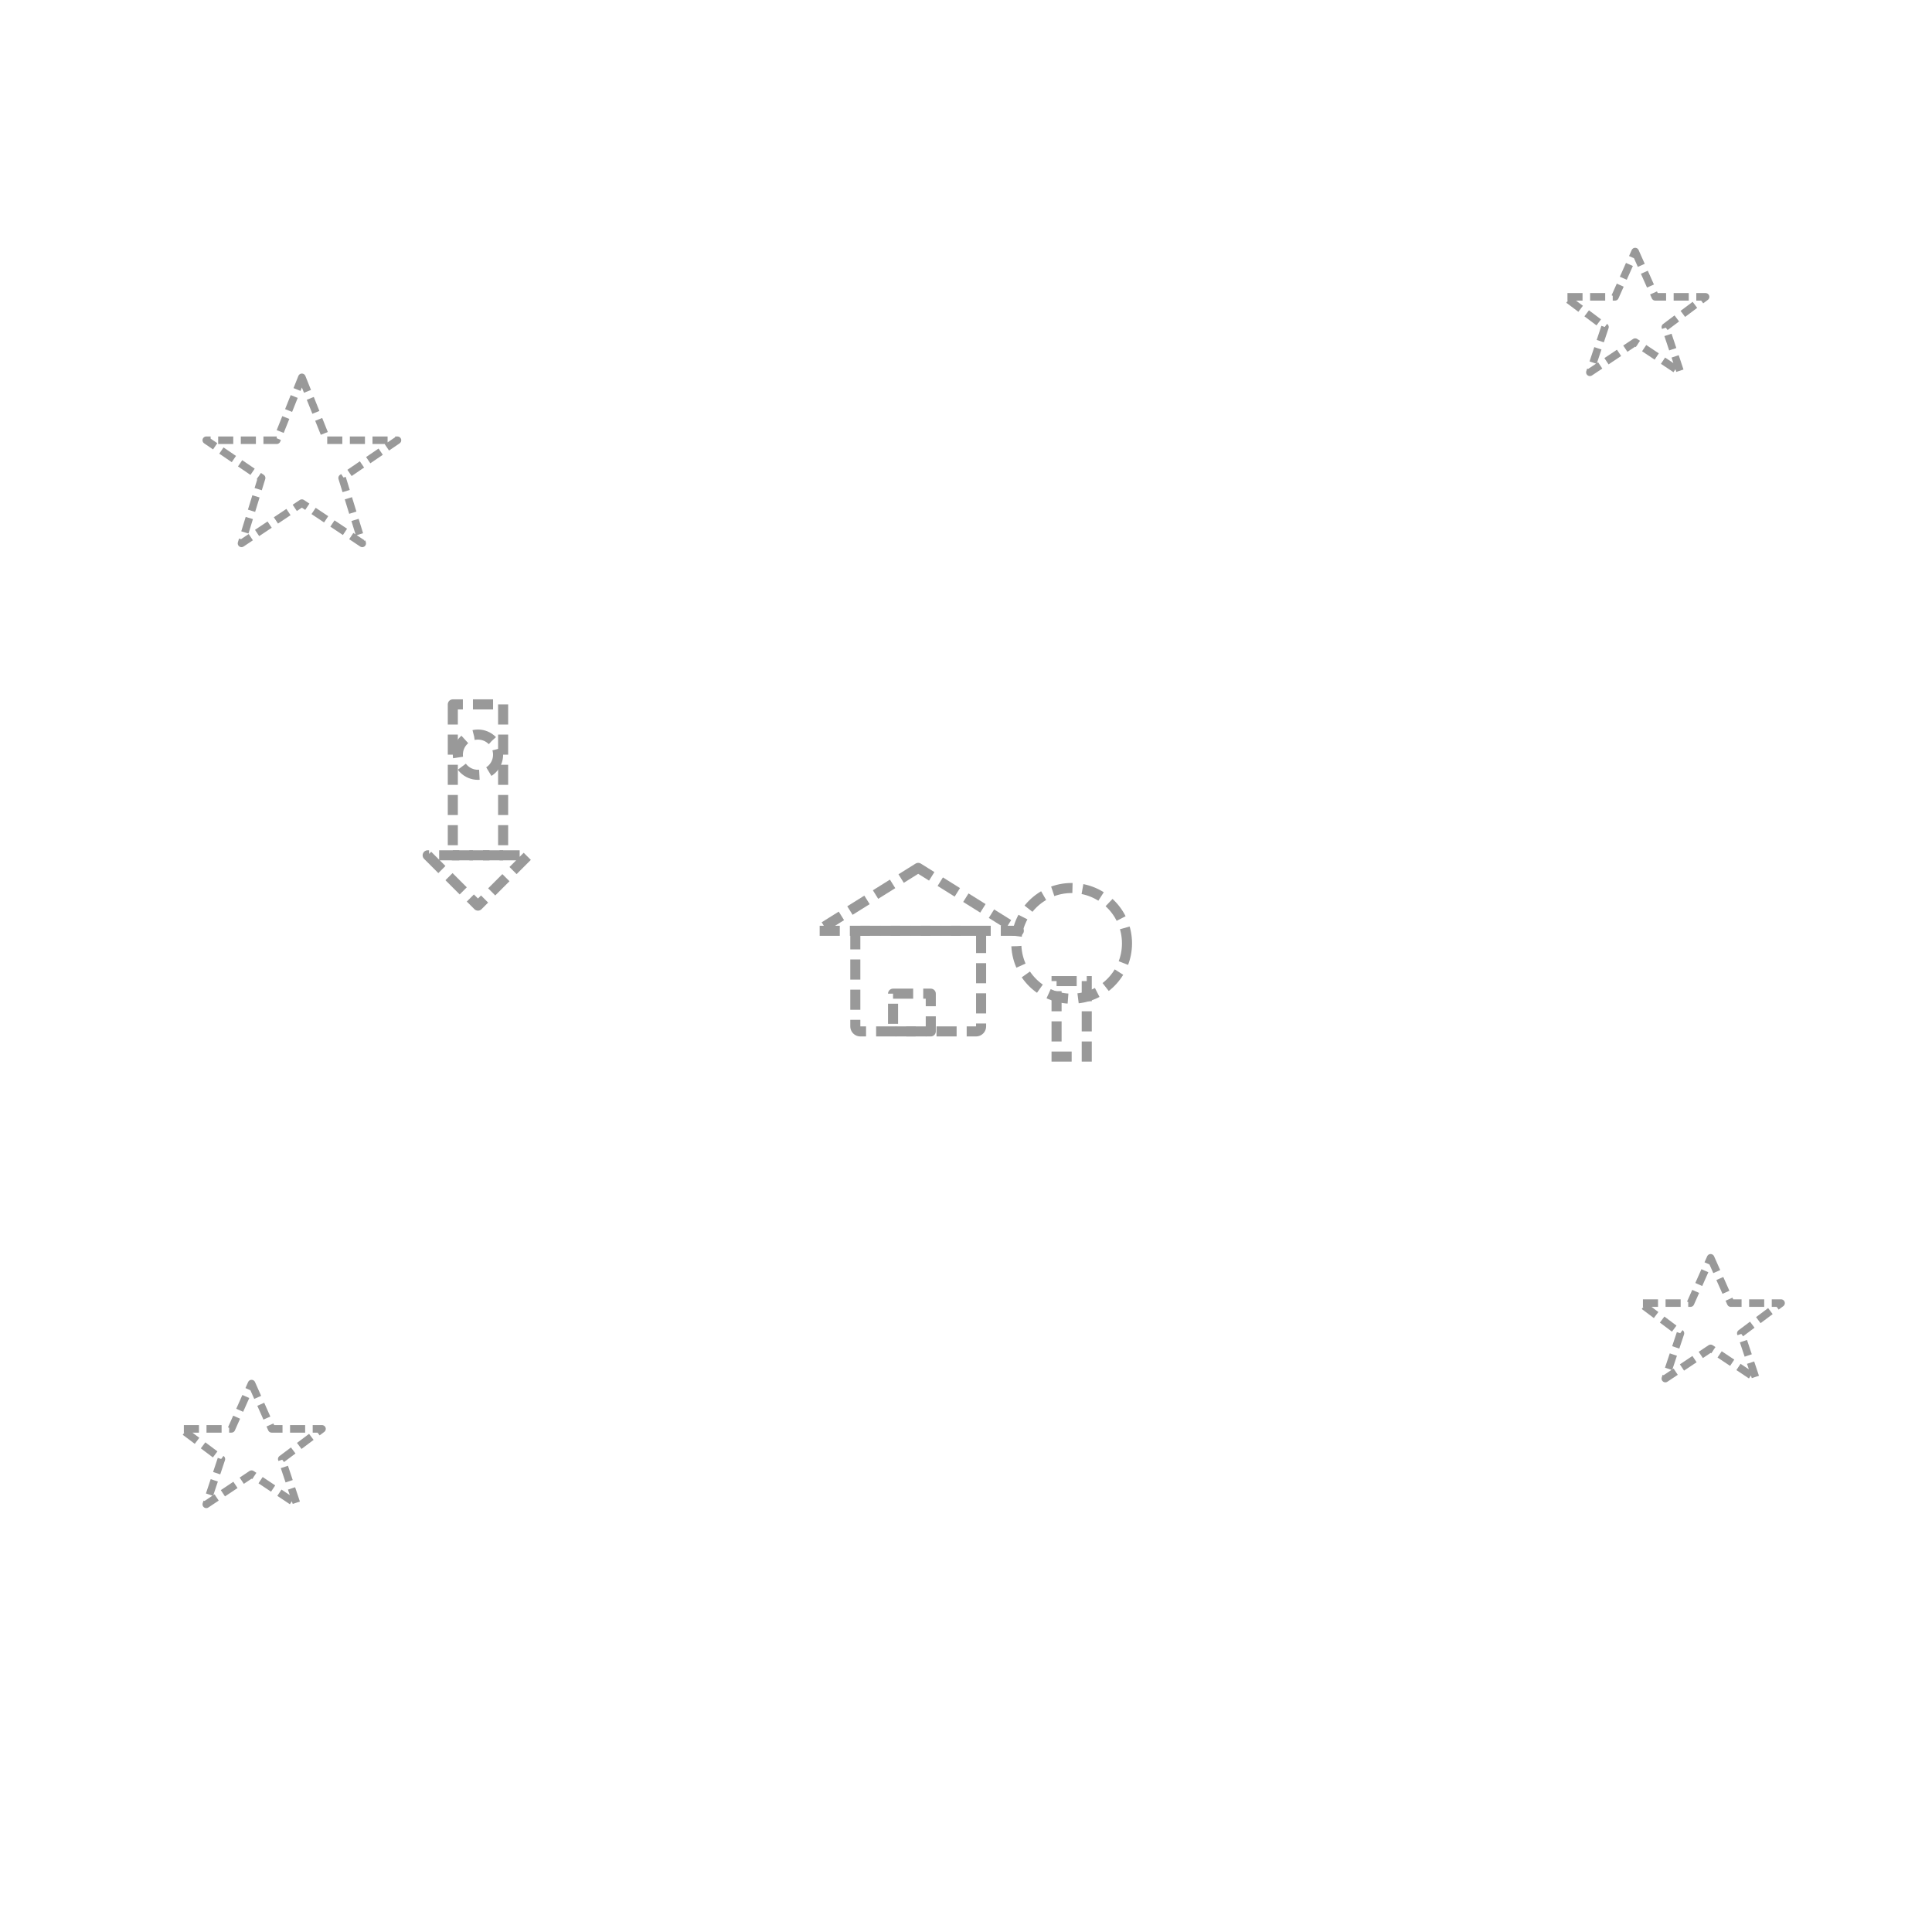
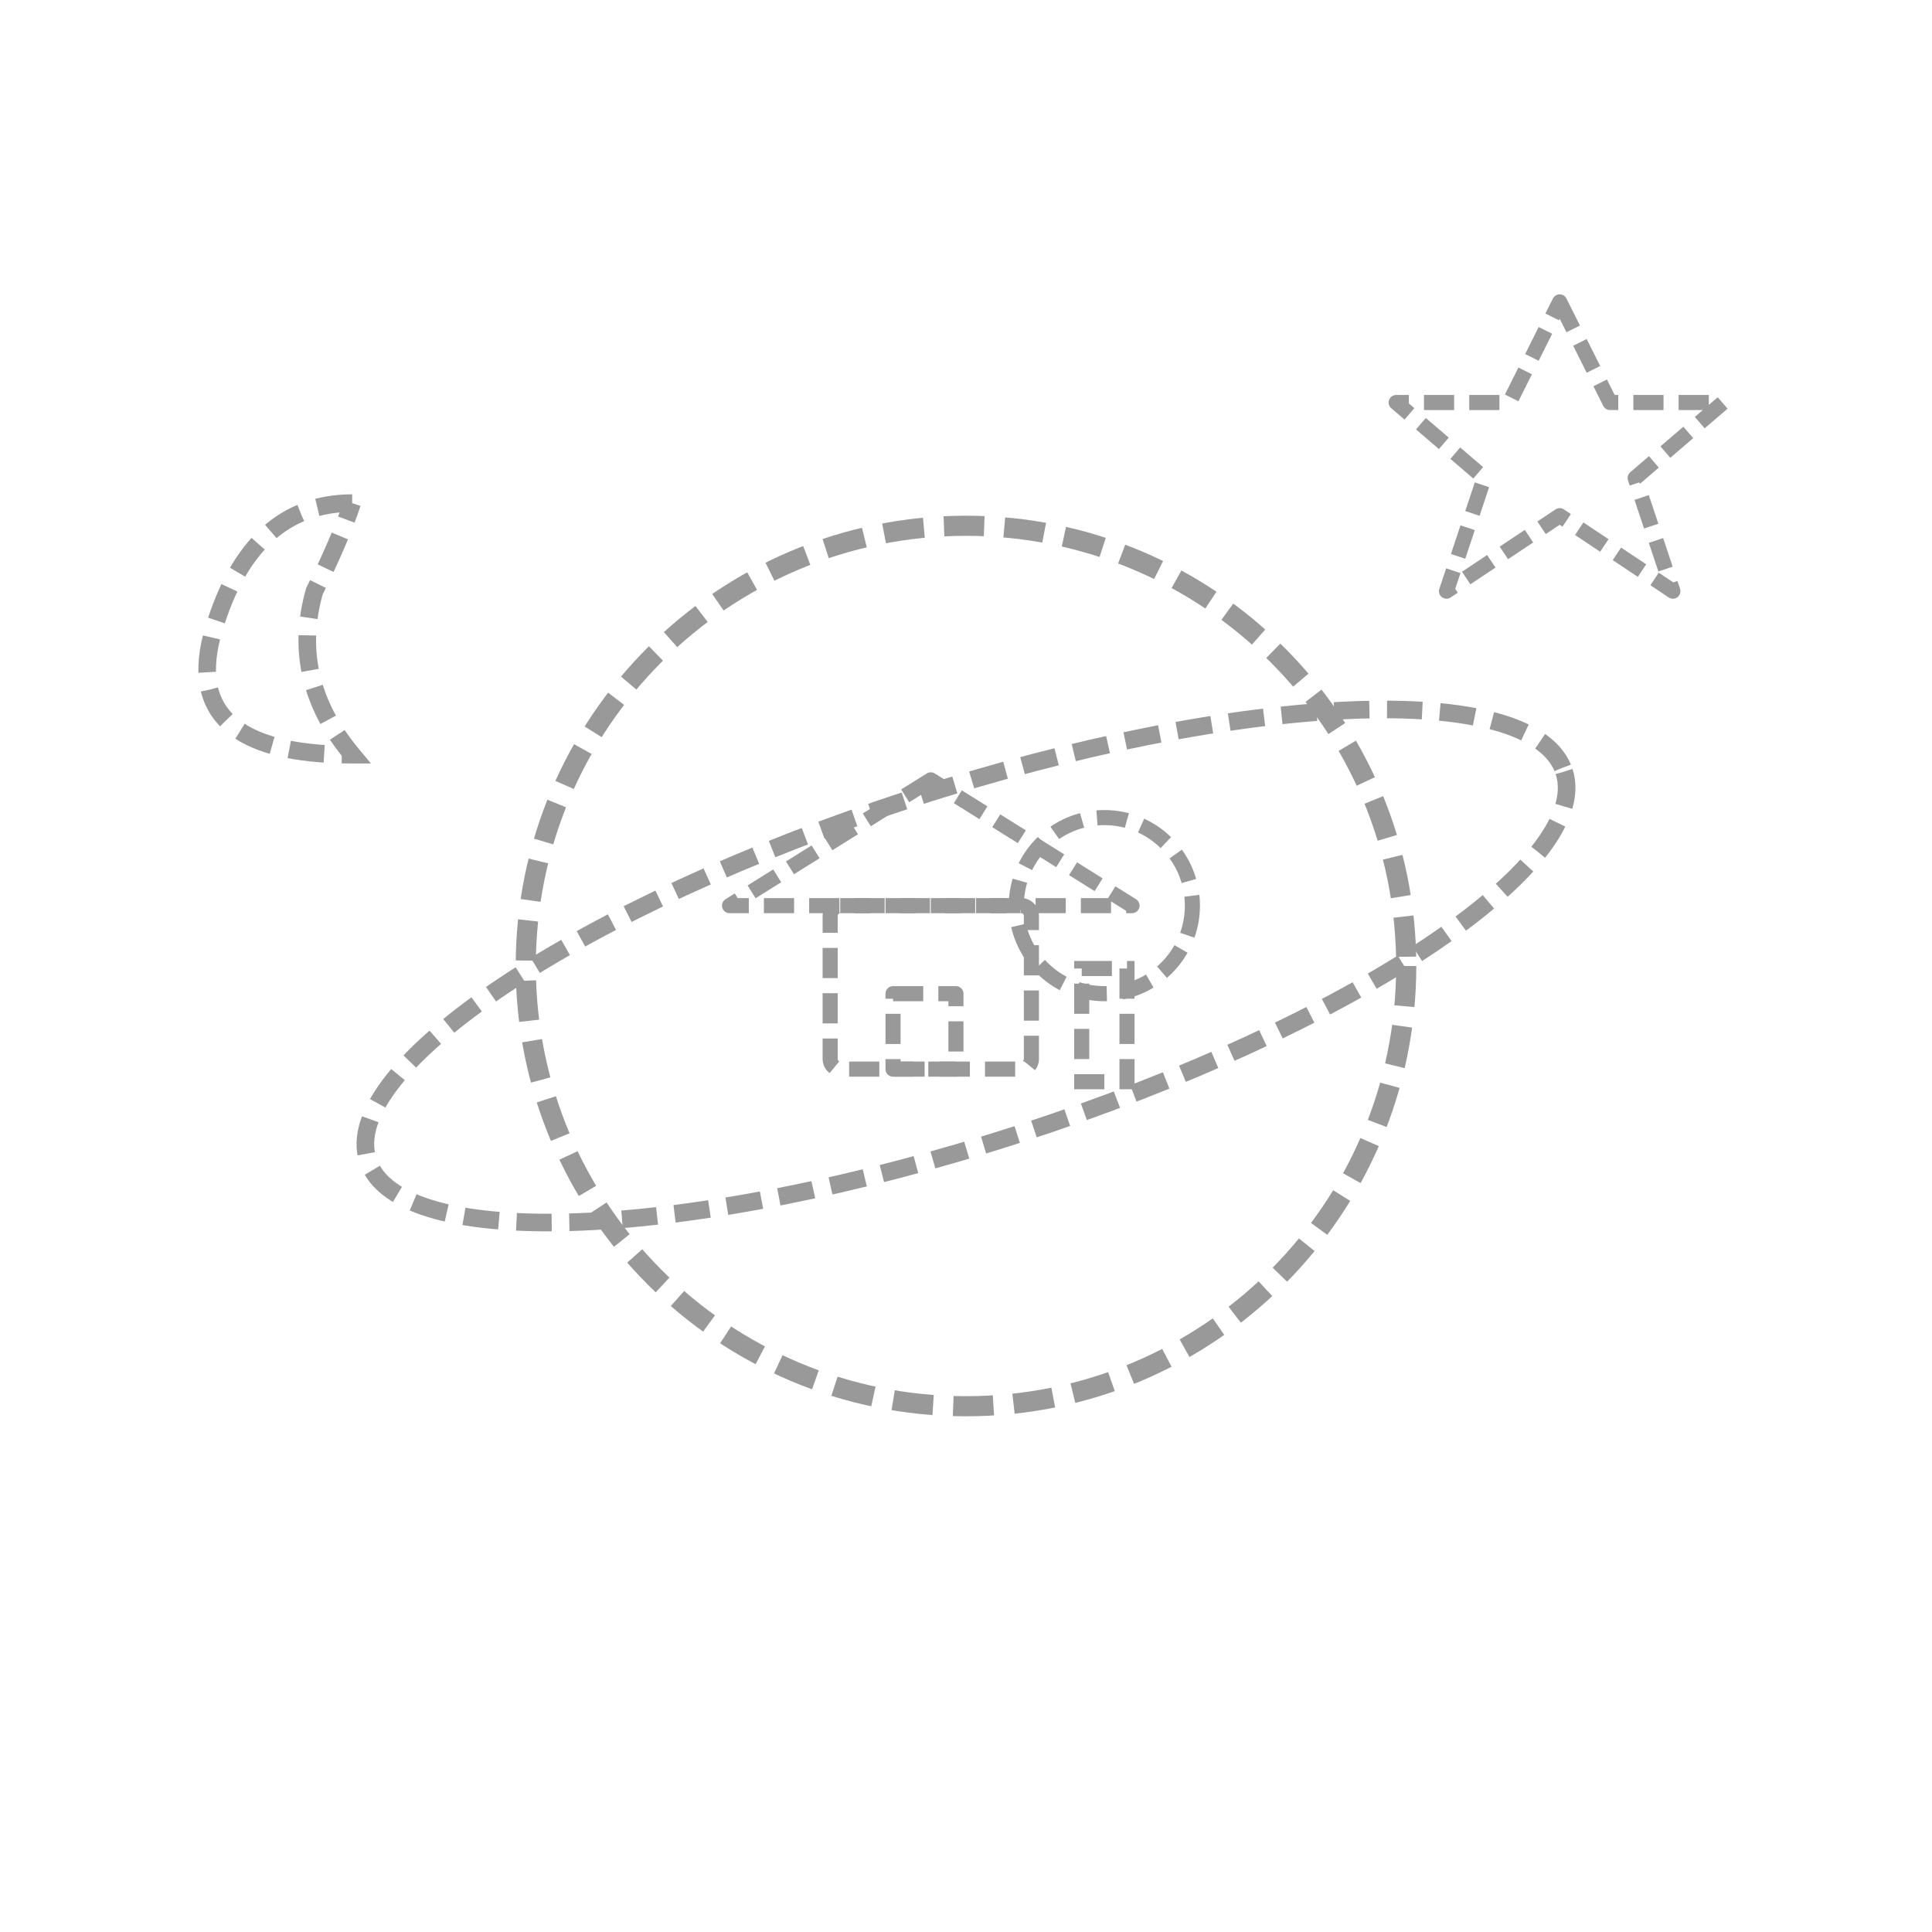
<svg xmlns="http://www.w3.org/2000/svg" width="768" height="768" viewBox="0 0 768 768">
-   <g stroke="#999" stroke-width="4" fill="none" stroke-dasharray="8 4" stroke-linejoin="round">
-     <rect x="340" y="370" width="50" height="40" rx="2" />
-     <polygon points="365,345 325,370 405,370" />
-     <rect x="355" y="395" width="15" height="15" />
+   <circle cx="384" cy="384" r="175" fill="none" stroke="#999" stroke-width="8" stroke-dasharray="16 8" />
+   <ellipse cx="384" cy="384" rx="250" ry="70" fill="none" stroke="#999" stroke-width="7" stroke-dasharray="14 7" transform="rotate(-18,384,384)" />
+   <g stroke="#999" stroke-width="6" fill="none" stroke-dasharray="12 6" stroke-linejoin="round">
+     <rect x="330" y="360" width="80" height="65" rx="4" />
+     <polygon points="370,310 290,360 450,360" />
+     <rect x="355" y="395" width="25" height="30" />
  </g>
-   <g stroke="#999" stroke-width="4" fill="none" stroke-dasharray="8 4">
-     <rect x="420" y="390" width="12" height="30" />
-     <circle cx="426" cy="375" r="22" />
+   <g stroke="#999" stroke-width="6" fill="none" stroke-dasharray="12 6">
+     <rect x="430" y="385" width="18" height="45" />
+     <circle cx="439" cy="360" r="35" />
  </g>
-   <g stroke="#999" stroke-width="3" fill="none" stroke-dasharray="6 3" stroke-linejoin="round">
-     <polygon points="120,150 130,175 158,175 136,190 144,216 120,200 96,216 104,190 82,175 110,175" />
-     <polygon points="650,100 658,118 678,118 662,130 668,148 650,136 632,148 638,130 622,118 642,118" />
-     <polygon points="680,500 688,518 708,518 692,530 698,548 680,536 662,548 668,530 652,518 672,518" />
-     <polygon points="100,550 108,568 128,568 112,580 118,598 100,586 82,598 88,580 72,568 92,568" />
-   </g>
-   <g stroke="#999" stroke-width="4" fill="none" stroke-dasharray="8 4" stroke-linejoin="round">
-     <polygon points="180,280 180,340 200,340 200,280" />
-     <polygon points="170,340 190,360 210,340" />
-     <circle cx="190" cy="300" r="8" />
-   </g>
+   <polygon points="620,120 640,160 685,160 650,190 665,235 620,205 575,235 590,190 555,160 600,160" fill="none" stroke="#999" stroke-width="6" stroke-dasharray="12 6" stroke-linejoin="round" />
+   <path d="M140 200 Q100 200 85 250 Q70 300 140 300 Q115 270 125 235 Q135 215 140 200" fill="none" stroke="#999" stroke-width="7" stroke-dasharray="14 7" />
</svg>
